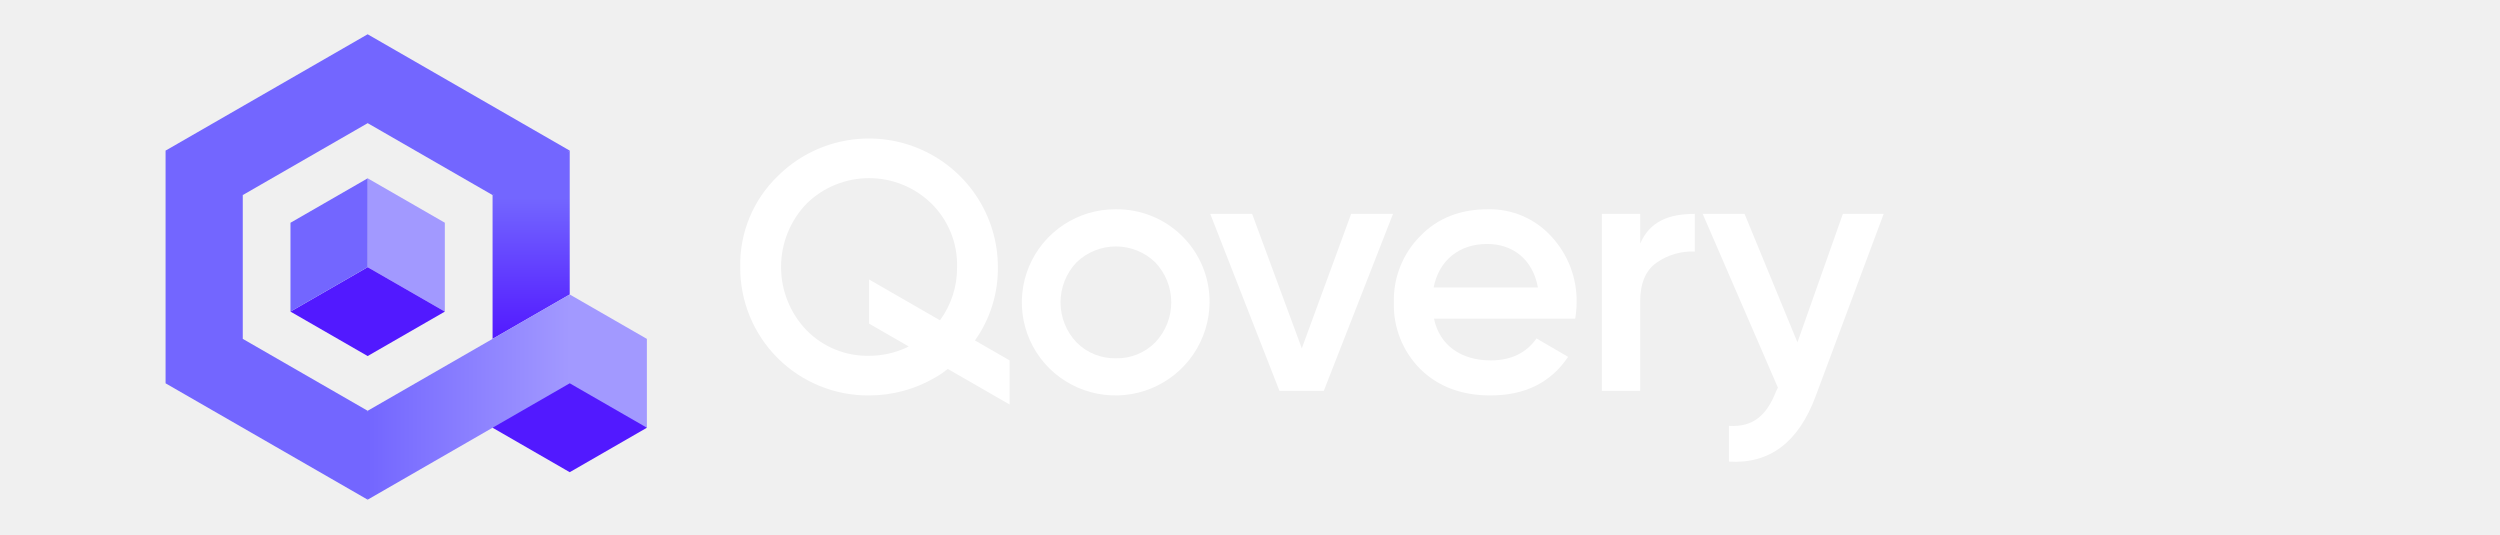
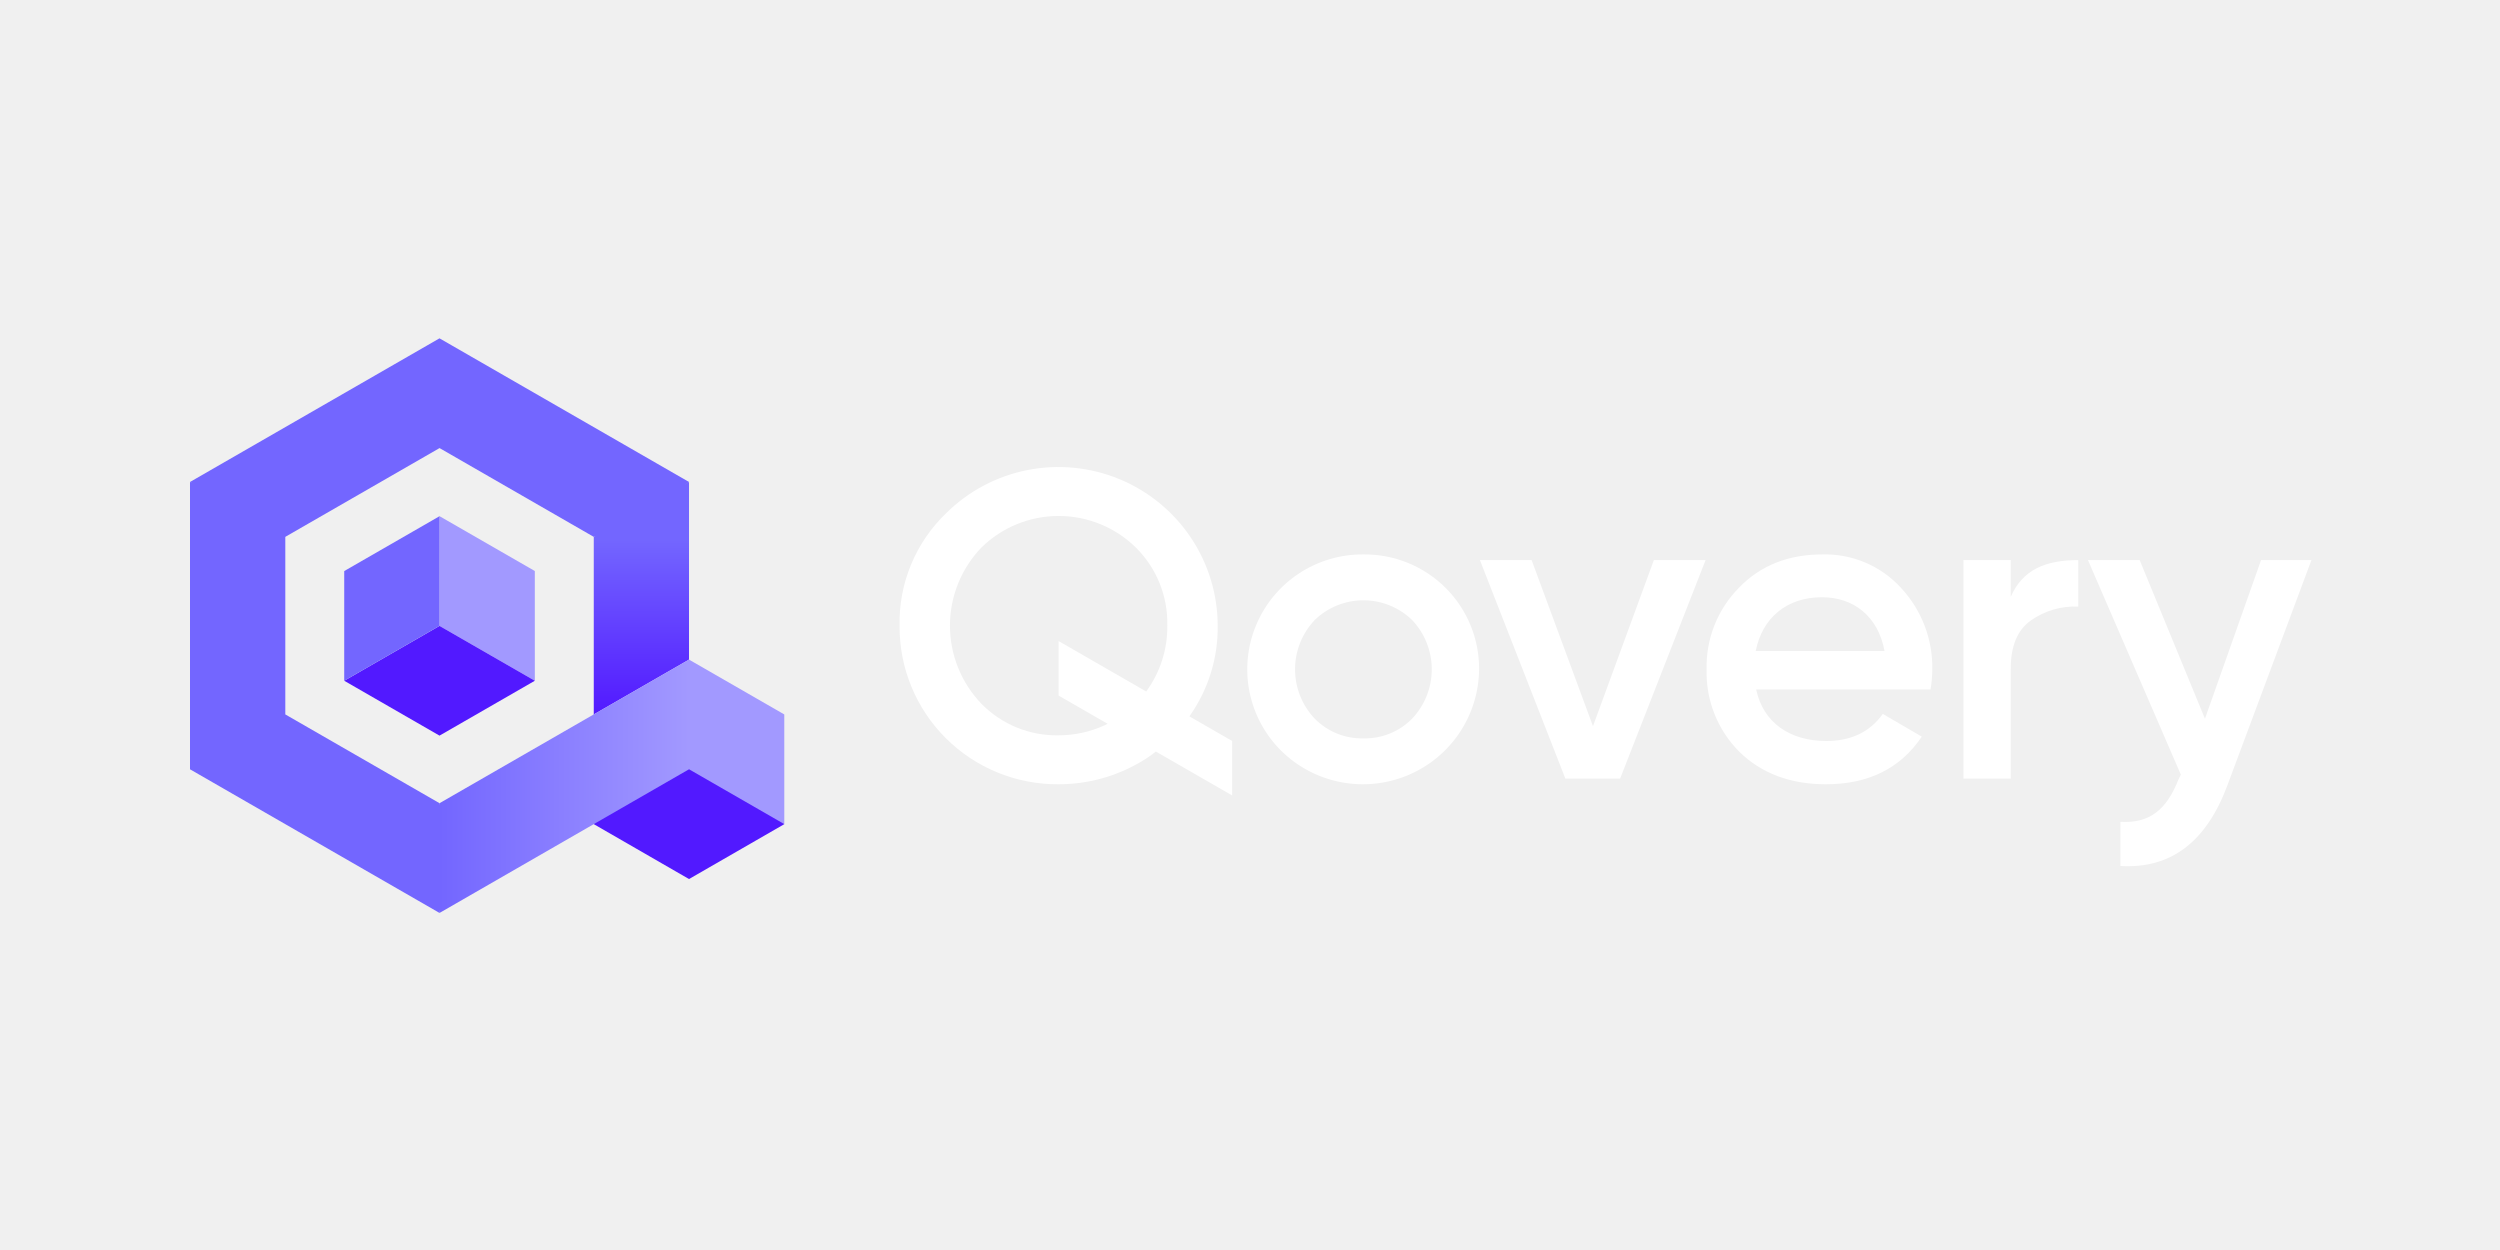
- <svg xmlns="http://www.w3.org/2000/svg" width="941" height="201" viewBox="0 0 820 201" fill="none">
-   <path d="M153.942 110.839L148.073 147.654L182.988 161.009L182.983 127.556L153.942 110.839Z" fill="#A299FF" />
-   <path d="M1.824 144.28V56.69L30.879 65.878V127.55L77.888 154.616L81.4 167.969L77.888 188.073L1.824 144.28Z" fill="#7366FF" />
-   <path d="M77.895 46.357L30.879 73.418L1.824 56.69L77.878 12.901L153.942 56.69L137.893 69.441L124.904 73.423L77.895 46.357Z" fill="#7366FF" />
-   <path d="M182.997 160.997L153.942 177.736L124.905 160.997V127.552L182.997 160.997Z" fill="#5219FF" />
-   <path d="M77.895 67.116L77.878 100.564L106.941 117.287L106.936 83.834L77.895 67.116Z" fill="#A299FF" />
-   <path d="M77.878 100.565L48.834 117.287L77.883 134.018L106.941 117.287L77.878 100.565Z" fill="#5219FF" />
-   <path d="M77.895 67.116L48.837 83.847L48.834 117.287L77.878 100.564L77.895 67.116Z" fill="#7366FF" />
-   <path d="M153.942 56.69V110.839L124.905 127.552V73.423L153.942 56.69Z" fill="url(#paint0_linear)" />
-   <path d="M153.95 110.821L77.888 154.616V188.073L153.942 144.275L153.95 110.821Z" fill="url(#paint1_linear)" />
-   <path d="M334.543 138.718C329.574 133.818 326.184 127.551 324.805 120.718C323.427 113.886 324.123 106.799 326.805 100.363C329.487 93.928 334.032 88.436 339.86 84.59C345.688 80.744 352.534 78.719 359.522 78.774C364.155 78.725 368.752 79.596 373.044 81.338C377.336 83.079 381.237 85.656 384.52 88.918C387.803 92.179 390.401 96.06 392.164 100.333C393.926 104.607 394.817 109.188 394.786 113.809C394.729 120.743 392.626 127.508 388.74 133.259C384.854 139.01 379.356 143.494 372.932 146.15C366.508 148.806 359.443 149.518 352.616 148.196C345.789 146.875 339.504 143.578 334.543 138.718V138.718ZM359.522 134.856C362.273 134.92 365.008 134.42 367.558 133.389C370.107 132.358 372.419 130.817 374.349 128.862C378.209 124.795 380.36 119.408 380.36 113.809C380.36 108.209 378.209 102.822 374.349 98.755C370.376 94.911 365.057 92.761 359.522 92.761C353.986 92.761 348.667 94.911 344.694 98.755C340.834 102.822 338.683 108.209 338.683 113.809C338.683 119.408 340.834 124.795 344.694 128.862C346.624 130.818 348.936 132.359 351.486 133.39C354.036 134.42 356.771 134.92 359.522 134.856Z" fill="#FFFFFF" />
-   <path d="M448.068 80.506H463.83L437.782 147.111H421.085L395.038 80.506H410.801L429.501 131.125L448.068 80.506Z" fill="#FFFFFF" />
-   <path d="M479.244 119.937C481.382 130.061 489.53 135.656 500.617 135.656C508.23 135.656 513.974 132.857 517.847 127.396L529.736 134.323C523.191 144.047 513.44 148.843 500.483 148.843C489.663 148.843 480.847 145.513 474.169 138.986C470.864 135.693 468.271 131.761 466.548 127.431C464.825 123.101 464.009 118.465 464.15 113.809C464.029 109.207 464.842 104.627 466.541 100.346C468.239 96.066 470.788 92.171 474.035 88.898C480.58 82.104 489.129 78.774 499.415 78.774C503.927 78.654 508.411 79.509 512.561 81.279C516.711 83.05 520.428 85.694 523.457 89.032C529.732 95.799 533.131 104.728 532.941 113.942C532.918 115.951 532.739 117.955 532.407 119.937L479.244 119.937ZM518.382 108.214C516.378 97.423 508.765 91.828 499.281 91.828C488.595 91.828 481.114 98.09 479.111 108.214H518.382Z" fill="#FFFFFF" />
-   <path d="M556.859 91.696C560.465 83.436 567.411 80.506 577.429 80.506V94.678C572.285 94.449 567.211 95.93 563.003 98.889C558.862 101.819 556.859 106.748 556.859 113.543V147.111H542.432V80.506H556.859V91.696Z" fill="#FFFFFF" />
-   <path d="M633.155 80.506H648.516L622.869 149.243C616.458 166.426 605.638 174.685 590.276 173.753V160.299C599.36 160.832 604.436 156.436 608.043 147.244L608.71 145.913L580.392 80.506H596.155L616.057 128.862L633.155 80.506Z" fill="#FFFFFF" />
-   <path d="M319.514 135.651L306.474 128.143C312.214 120.068 315.236 110.384 315.102 100.487C315.09 90.924 312.238 81.579 306.907 73.63C301.575 65.681 294.002 59.485 285.144 55.823C276.285 52.161 266.538 51.197 257.131 53.053C247.724 54.909 239.078 59.502 232.285 66.252C227.687 70.677 224.056 76.003 221.619 81.894C219.183 87.786 217.993 94.116 218.126 100.487C218.077 106.851 219.298 113.161 221.717 119.05C224.136 124.939 227.706 130.29 232.218 134.79C236.731 139.29 242.096 142.85 248.001 145.263C253.906 147.675 260.234 148.892 266.615 148.843C275.4 148.846 284.026 146.5 291.593 142.049C293.228 141.114 294.785 140.049 296.248 138.865L319.514 152.253L319.514 135.651ZM266.615 133.924C262.248 134.007 257.909 133.199 253.867 131.55C249.824 129.9 246.162 127.444 243.105 124.332C236.934 117.92 233.487 109.376 233.487 100.487C233.487 91.599 236.934 83.055 243.105 76.643C249.378 70.496 257.821 67.052 266.615 67.052C275.409 67.052 283.851 70.496 290.124 76.643C293.272 79.754 295.748 83.475 297.402 87.575C299.055 91.675 299.851 96.069 299.741 100.487C299.83 107.697 297.573 114.74 293.309 120.562L266.615 105.192V121.809L281.542 130.402C280.982 130.697 280.64 130.859 280.64 130.859C276.241 132.878 271.457 133.923 266.615 133.924Z" fill="#FFFFFF" />
+ <svg xmlns="http://www.w3.org/2000/svg" width="1500" height="750" viewBox="0 0 1500 750" fill="none">
+   <path d="M413.408 395.76L401.856 468.218L470.579 494.503L470.569 428.662L413.408 395.76Z" fill="#A299FF" />
+   <path d="M114 461.577V289.185L171.187 307.268V428.65L263.714 481.92L270.627 508.201L263.714 547.769L114 461.577Z" fill="#7366FF" />
+   <path d="M263.728 268.848L171.188 322.108L114 289.186L263.694 203L413.408 289.186L381.82 314.282L356.254 322.118L263.728 268.848Z" fill="#7366FF" />
+   <path d="M470.596 494.479L413.408 527.425L356.256 494.479V428.654L470.596 494.479Z" fill="#5219FF" />
+   <path d="M263.728 309.707L263.694 375.537L320.898 408.451L320.888 342.609L263.728 309.707Z" fill="#A299FF" />
+   <path d="M263.694 375.539L206.527 408.45L263.704 441.38L320.898 408.45L263.694 375.539Z" fill="#5219FF" />
+   <path d="M263.728 309.707L206.534 342.636L206.527 408.451L263.694 375.537L263.728 309.707Z" fill="#7366FF" />
+   <path d="M413.408 289.185V395.759L356.256 428.654V322.118L413.408 289.185Z" fill="url(#paint0_linear_1234_2)" />
+   <path d="M413.424 395.724L263.714 481.92V547.769L413.408 461.567L413.424 395.724Z" fill="url(#paint1_linear_1234_2)" />
+   <path d="M768.879 450.63C759.099 440.986 752.427 428.652 749.712 415.203C747 401.757 748.37 387.808 753.649 375.141C758.928 362.475 767.874 351.666 779.345 344.097C790.816 336.528 804.291 332.543 818.045 332.65C827.164 332.553 836.212 334.269 844.66 337.697C853.108 341.124 860.786 346.196 867.248 352.614C873.709 359.033 878.823 366.671 882.293 375.082C885.761 383.494 887.515 392.51 887.454 401.605C887.342 415.252 883.202 428.567 875.554 439.886C867.905 451.205 857.083 460.03 844.439 465.258C831.795 470.485 817.889 471.887 804.452 469.285C791.015 466.685 778.644 460.196 768.879 450.63ZM818.045 443.029C823.46 443.155 828.843 442.171 833.862 440.142C838.879 438.113 843.43 435.08 847.228 431.232C854.826 423.227 859.06 412.625 859.06 401.605C859.06 390.583 854.826 379.981 847.228 371.977C839.408 364.411 828.939 360.179 818.045 360.179C807.149 360.179 796.679 364.411 788.859 371.977C781.262 379.981 777.028 390.583 777.028 401.605C777.028 412.625 781.262 423.227 788.859 431.232C792.658 435.082 797.209 438.115 802.228 440.144C807.247 442.171 812.63 443.155 818.045 443.029Z" fill="#FFFFFF" />
+   <path d="M992.327 336.059H1023.35L972.082 467.149H939.217L887.95 336.059H918.976L955.782 435.686L992.327 336.059Z" fill="#FFFFFF" />
+   <path d="M1053.69 413.666C1057.9 433.592 1073.94 444.604 1095.76 444.604C1110.74 444.604 1122.05 439.095 1129.67 428.347L1153.07 441.981C1140.19 461.119 1121 470.558 1095.49 470.558C1074.2 470.558 1056.85 464.004 1043.7 451.158C1037.2 444.677 1032.09 436.938 1028.7 428.416C1025.31 419.894 1023.7 410.769 1023.98 401.605C1023.74 392.548 1025.34 383.534 1028.69 375.108C1032.03 366.683 1037.05 359.019 1043.44 352.576C1056.32 339.205 1073.15 332.651 1093.39 332.651C1102.27 332.415 1111.1 334.097 1119.27 337.581C1127.44 341.066 1134.75 346.271 1140.71 352.839C1153.06 366.158 1159.75 383.732 1159.38 401.867C1159.33 405.821 1158.98 409.765 1158.33 413.666H1053.69ZM1130.72 390.593C1126.78 369.356 1111.8 358.344 1093.13 358.344C1072.1 358.344 1057.37 370.668 1053.43 390.593H1130.72Z" fill="#FFFFFF" />
+   <path d="M1206.46 358.083C1213.55 341.827 1227.23 336.059 1246.94 336.059V363.952C1236.82 363.502 1226.83 366.417 1218.55 372.24C1210.4 378.007 1206.46 387.708 1206.46 401.082V467.149H1178.06V336.059H1206.46V358.083Z" fill="#FFFFFF" />
+   <path d="M1356.63 336.059H1386.86L1336.38 471.346C1323.76 505.165 1302.47 521.42 1272.23 519.586V493.106C1290.11 494.155 1300.1 485.503 1307.2 467.411L1308.51 464.792L1252.78 336.059H1283.8L1322.97 431.232L1356.63 336.059Z" fill="#FFFFFF" />
+   <path d="M739.298 444.594L713.632 429.817C724.93 413.924 730.878 394.864 730.614 375.385C730.591 356.564 724.977 338.171 714.484 322.526C703.989 306.882 689.084 294.687 671.649 287.479C654.212 280.272 635.027 278.375 616.512 282.028C597.996 285.681 580.979 294.72 567.608 308.005C558.558 316.715 551.411 327.197 546.615 338.792C541.82 350.387 539.478 362.846 539.739 375.385C539.643 387.911 542.046 400.33 546.808 411.921C551.569 423.511 558.595 434.043 567.476 442.9C576.359 451.756 586.919 458.763 598.541 463.512C610.164 468.259 622.619 470.655 635.179 470.558C652.47 470.564 669.448 465.947 684.342 457.187C687.56 455.346 690.625 453.25 693.504 450.92L739.298 477.27V444.594ZM635.179 441.195C626.583 441.358 618.043 439.768 610.087 436.523C602.13 433.275 594.922 428.441 588.905 422.316C576.759 409.696 569.974 392.88 569.974 375.385C569.974 357.893 576.759 341.077 588.905 328.456C601.252 316.359 617.87 309.58 635.179 309.58C652.488 309.58 669.104 316.359 681.451 328.456C687.647 334.58 692.52 341.902 695.776 349.972C699.029 358.042 700.596 366.69 700.38 375.385C700.555 389.576 696.112 403.438 687.72 414.896L635.179 384.646V417.351L664.559 434.263C663.457 434.844 662.784 435.163 662.784 435.163C654.125 439.136 644.709 441.193 635.179 441.195Z" fill="#FFFFFF" />
  <defs>
-     <linearGradient id="paint0_linear" x1="139.424" y1="56.69" x2="139.424" y2="127.553" gradientUnits="userSpaceOnUse">
+     <linearGradient id="paint0_linear_1234_2" x1="384.833" y1="289.185" x2="384.833" y2="428.655" gradientUnits="userSpaceOnUse">
      <stop offset="0.25" stop-color="#7366FF" />
      <stop offset="1" stop-color="#5219FF" />
    </linearGradient>
-     <linearGradient id="paint1_linear" x1="77.887" y1="149.448" x2="153.95" y2="149.448" gradientUnits="userSpaceOnUse">
+     <linearGradient id="paint1_linear_1234_2" x1="263.712" y1="471.749" x2="413.424" y2="471.749" gradientUnits="userSpaceOnUse">
      <stop stop-color="#7366FF" />
      <stop offset="1" stop-color="#A299FF" />
    </linearGradient>
  </defs>
</svg>
